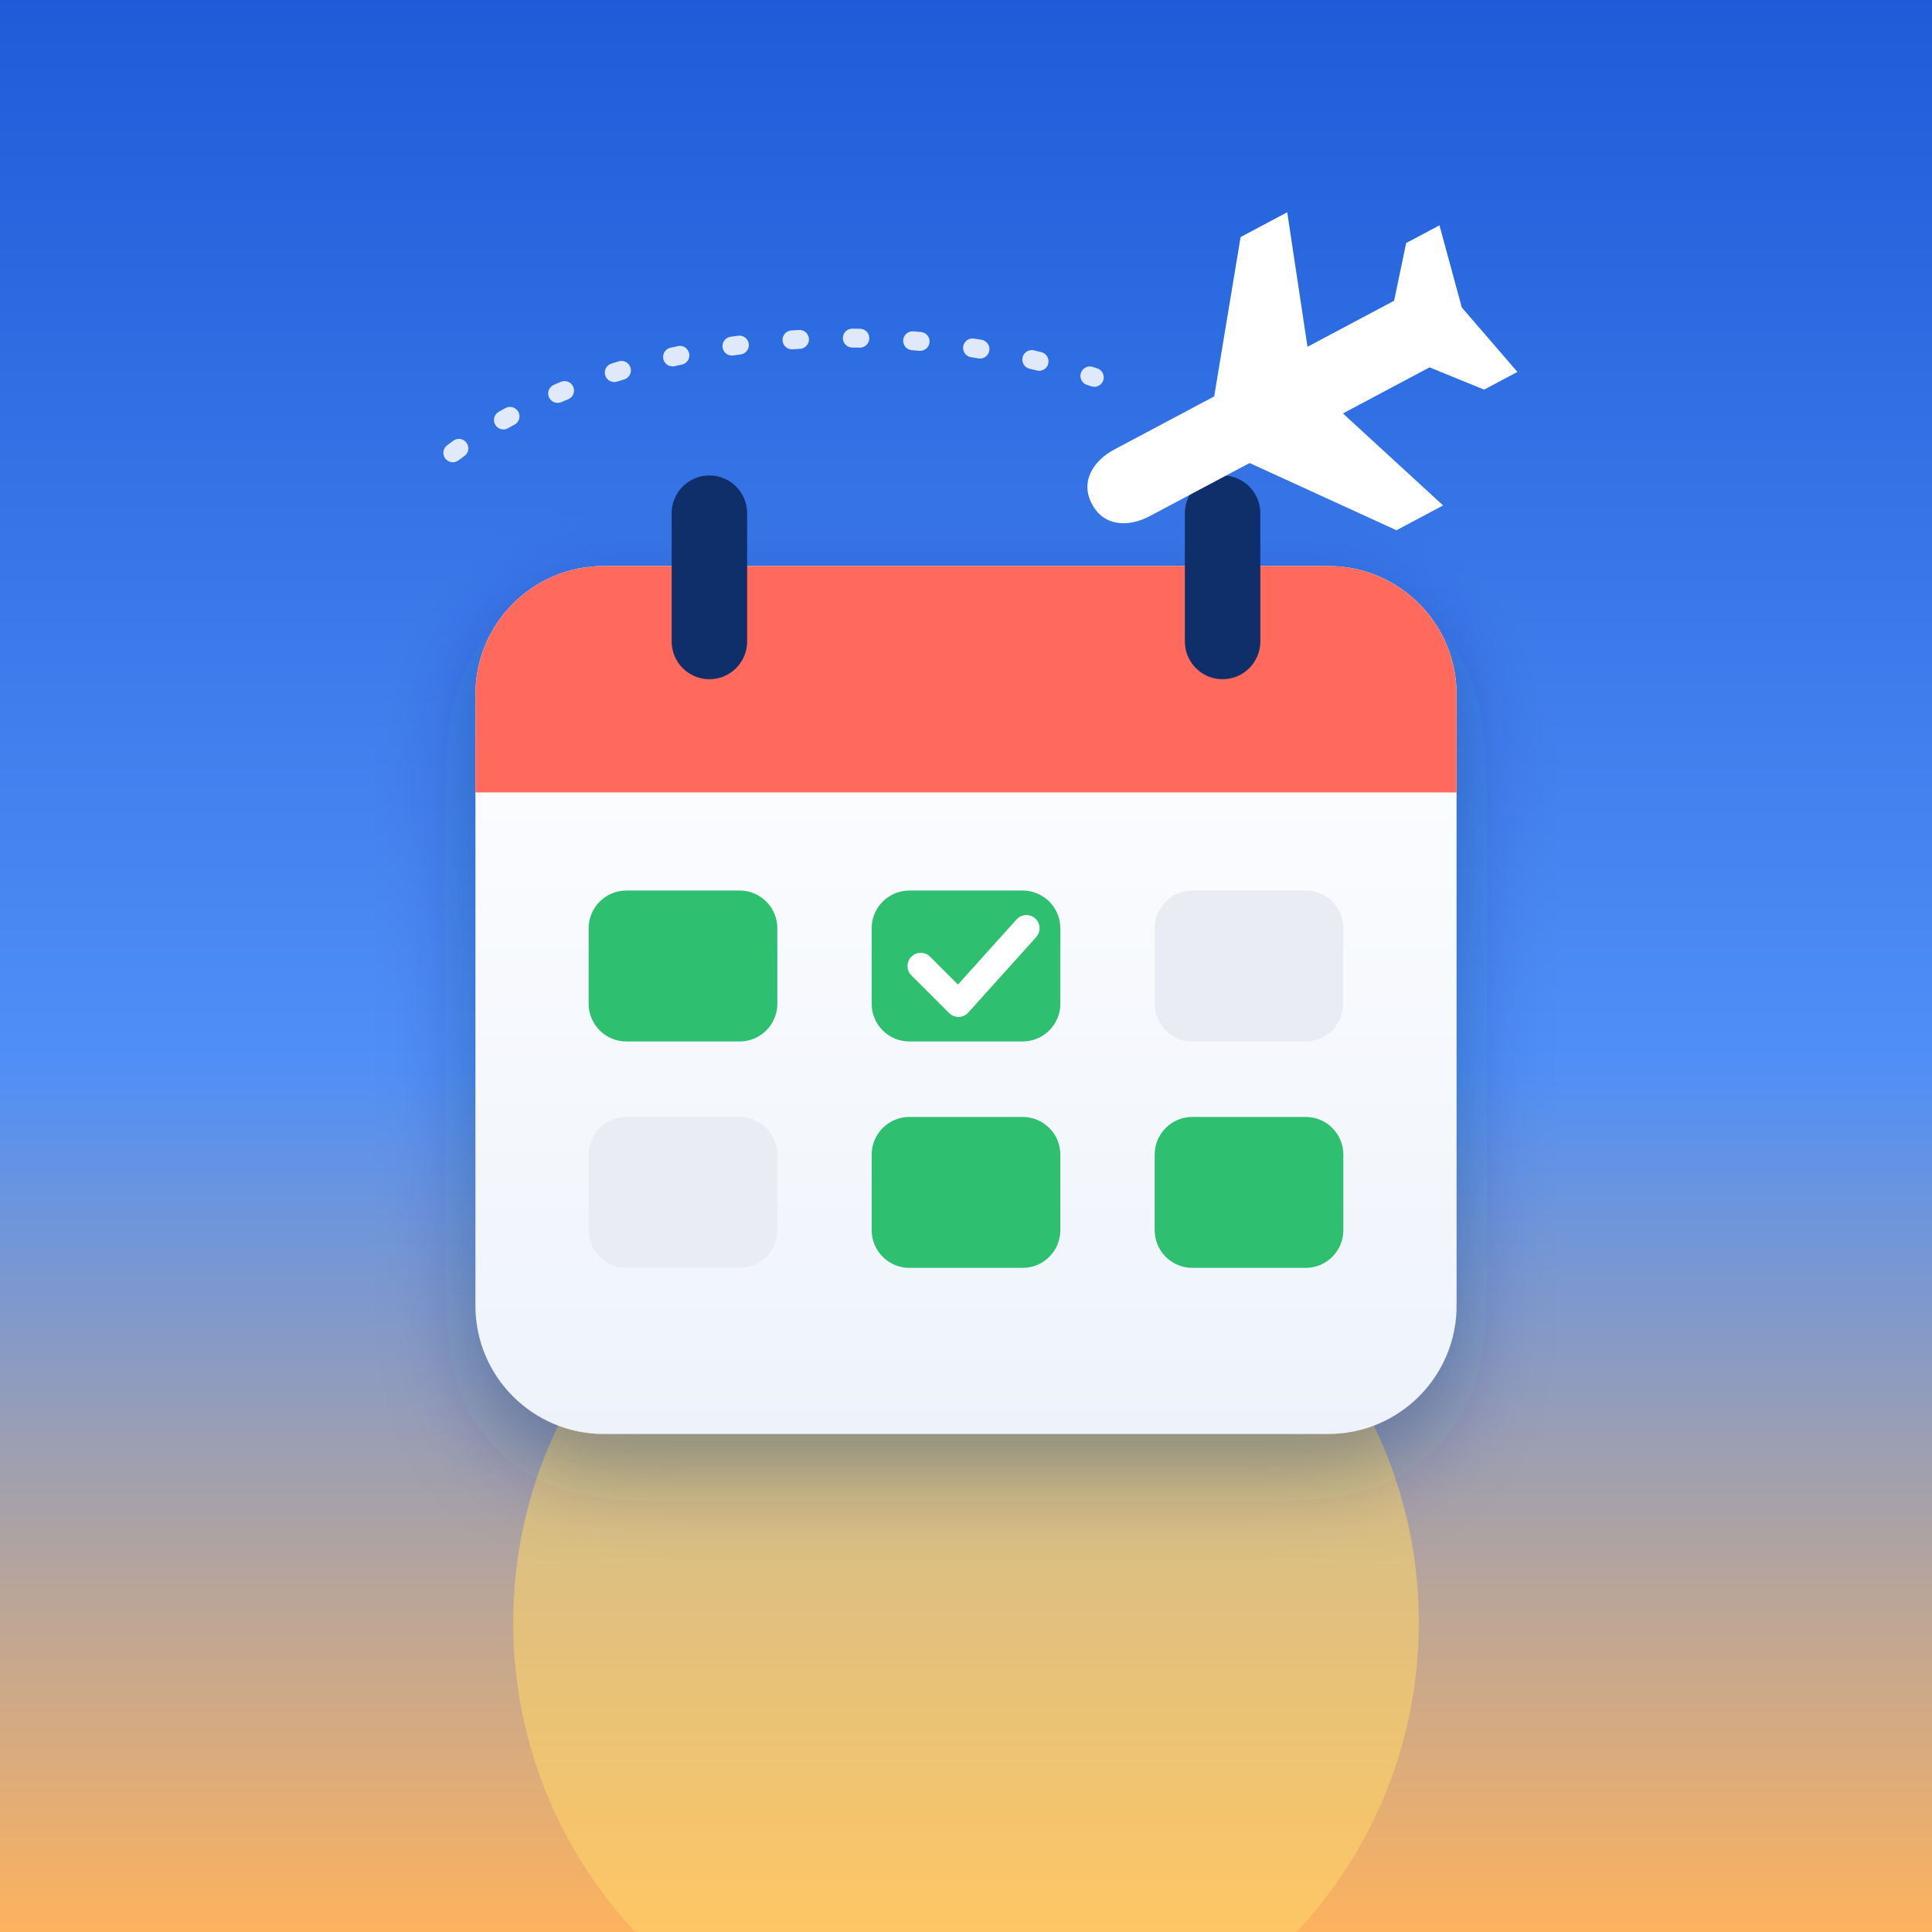
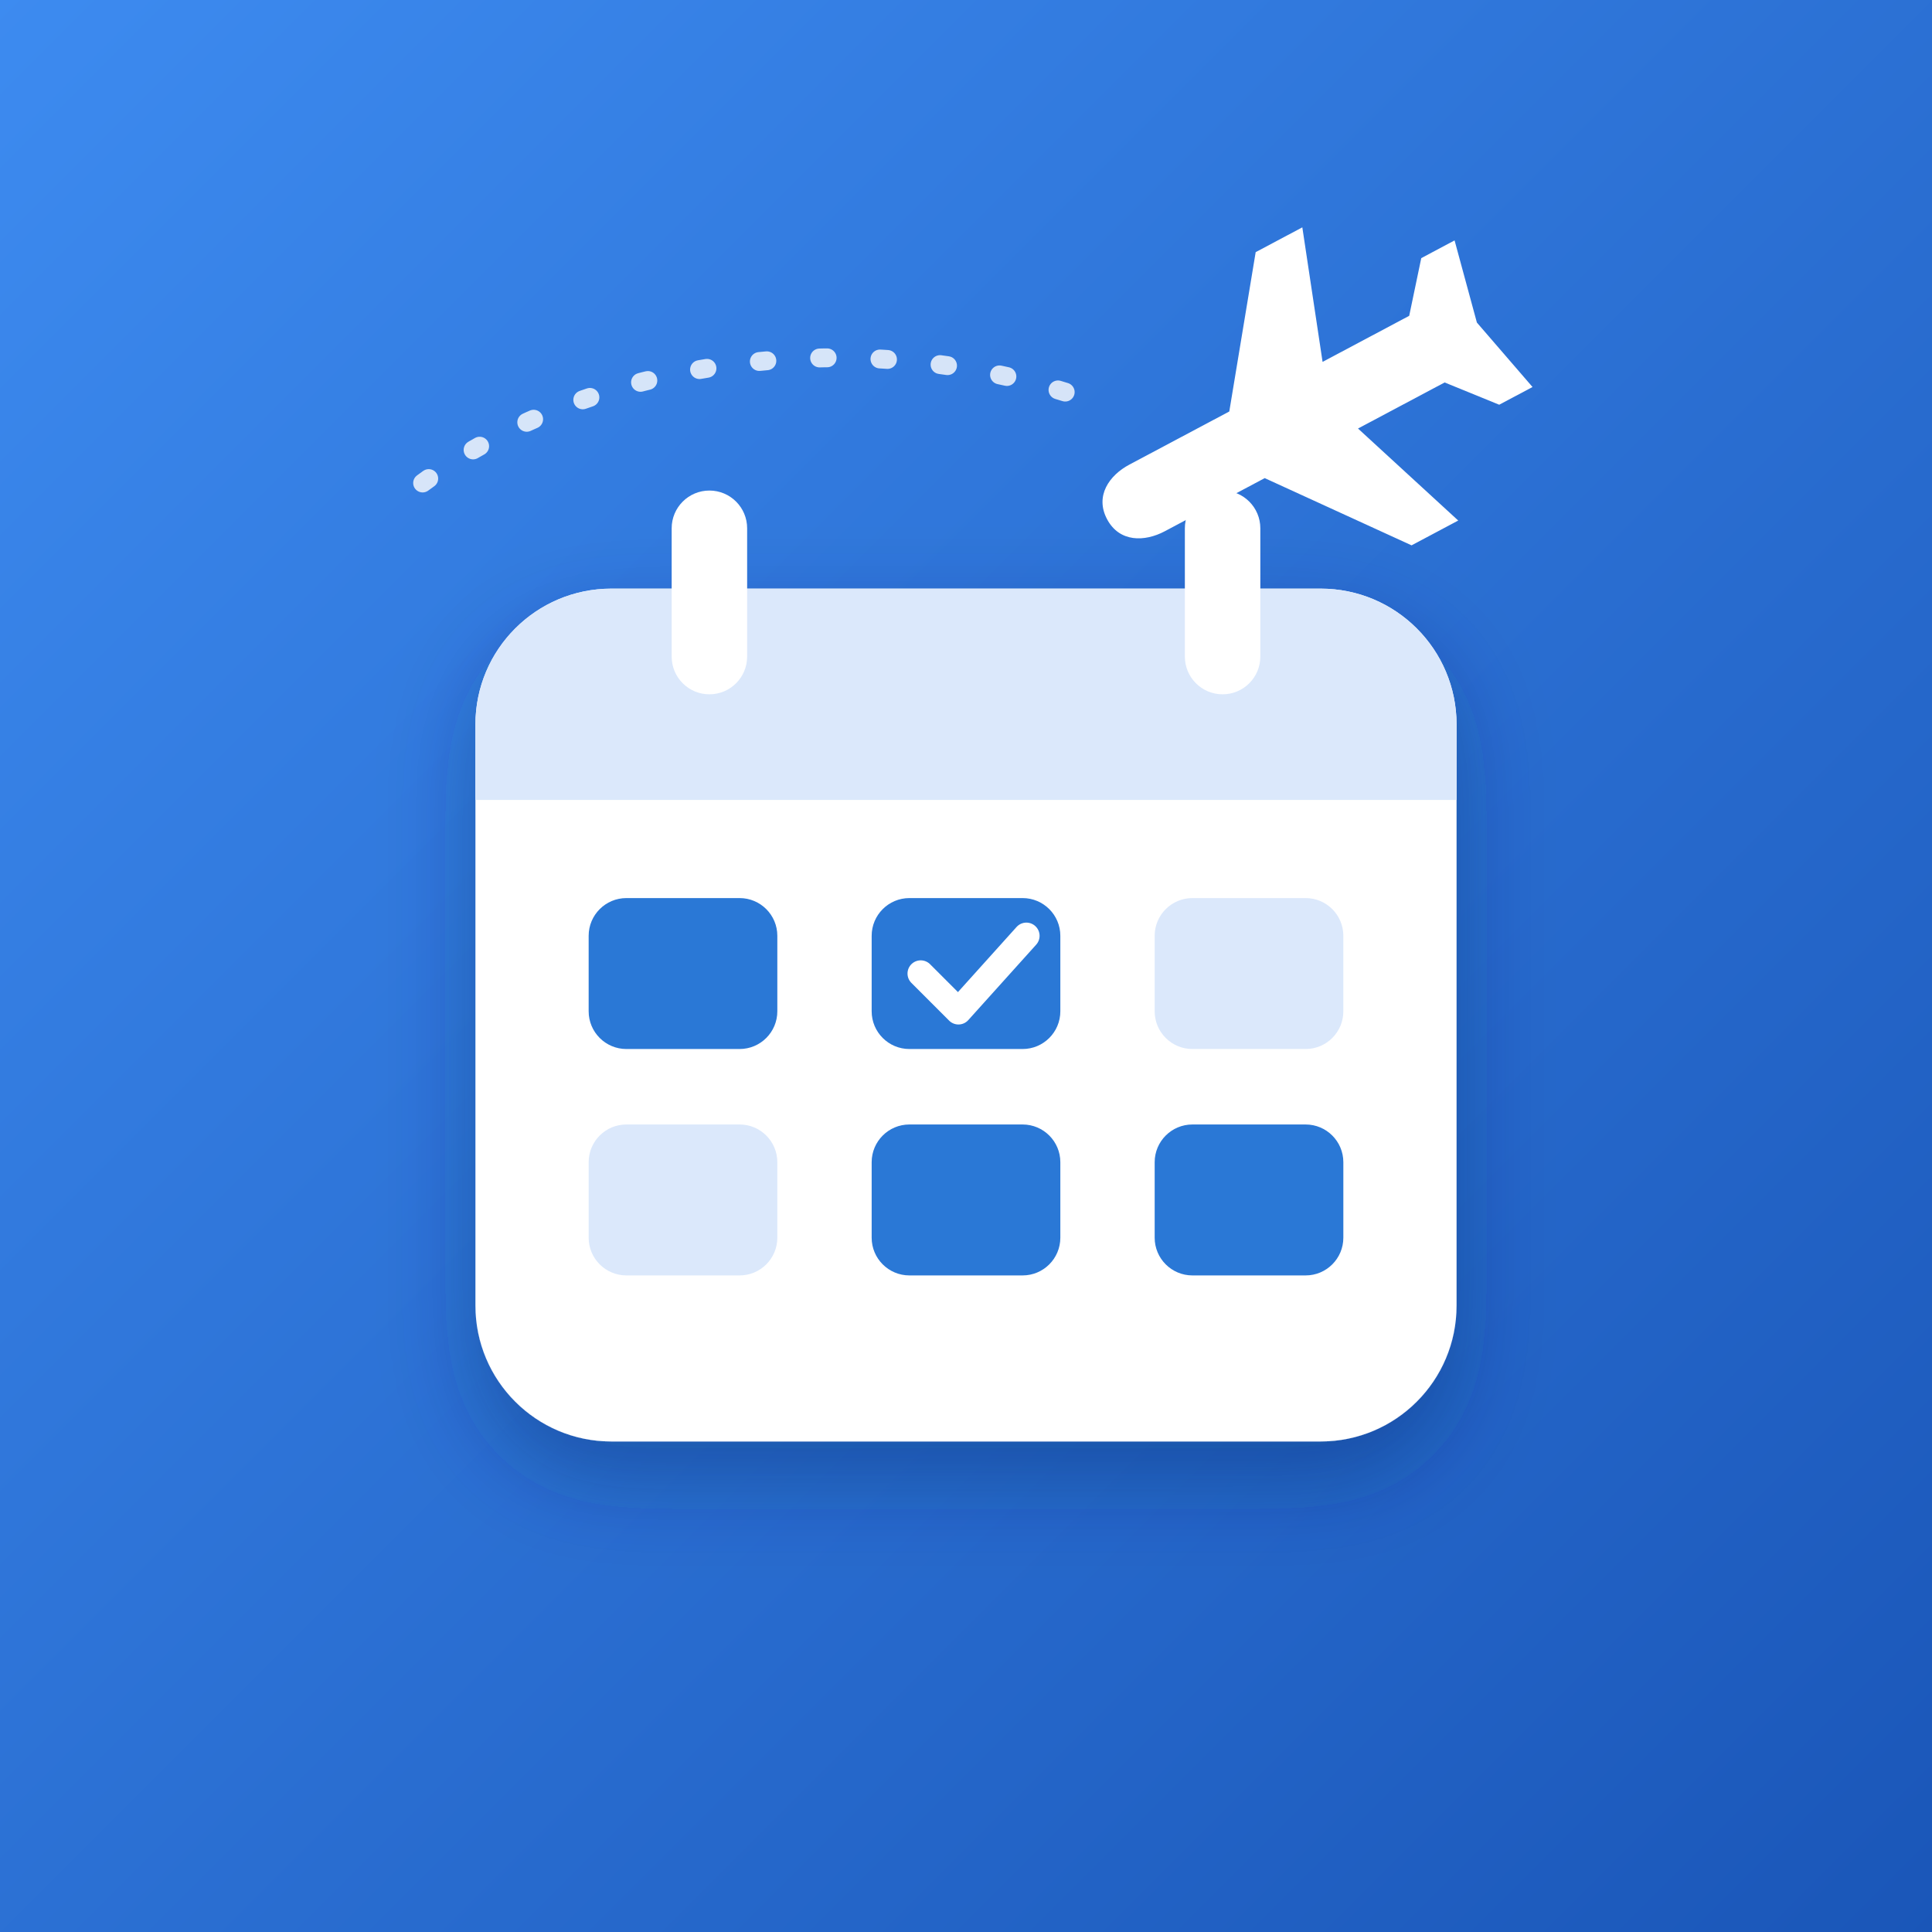
<svg xmlns="http://www.w3.org/2000/svg" viewBox="0 0 512 512">
  <defs>
-     <linearGradient id="sky" x1="0" y1="0" x2="0" y2="1">
-       <stop offset="0" stop-color="#1e5bd8" />
-       <stop offset=".55" stop-color="#4f8ff7" />
-       <stop offset="1" stop-color="#ffb35c" />
-     </linearGradient>
-     <linearGradient id="page" x1="0" y1="0" x2="0" y2="1">
-       <stop offset="0" stop-color="#ffffff" />
-       <stop offset="1" stop-color="#eef3fb" />
+     <linearGradient id="bg" x1="0" y1="0" x2="1" y2="1">
+       <stop offset="0" stop-color="#3d8bf0" />
+       <stop offset="1" stop-color="#1a56b8" />
    </linearGradient>
    <filter id="sh" x="-20%" y="-20%" width="140%" height="150%">
-       <feDropShadow dx="0" dy="10" stdDeviation="12" flood-color="#0b2a66" flood-opacity=".35" />
+       <feDropShadow dx="0" dy="10" stdDeviation="12" flood-color="#0a2c66" flood-opacity=".35" />
    </filter>
  </defs>
-   <rect width="512" height="512" fill="url(#sky)" />
-   <circle cx="256" cy="430" r="120" fill="#ffd76a" opacity=".55" />
+   <rect width="512" height="512" fill="url(#bg)" />
+   <path d="M112 128c46-34 120-44 182-20" stroke="#fff" stroke-width="5" stroke-dasharray="2 14" stroke-linecap="round" fill="none" opacity=".8" />
  <g filter="url(#sh)">
-     <rect x="126" y="150" width="260" height="230" rx="34" fill="url(#page)" />
-     <path d="M126 184a34 34 0 0 1 34-34h192a34 34 0 0 1 34 34v26H126z" fill="#ff6b5b" />
+     <rect x="126" y="156" width="260" height="226" rx="36" fill="#fff" />
  </g>
-   <rect x="178" y="126" width="20" height="54" rx="10" fill="#0f2f6b" />
-   <rect x="314" y="126" width="20" height="54" rx="10" fill="#0f2f6b" />
+   <path d="M126 192a36 36 0 0 1 36-36h188a36 36 0 0 1 36 36v20H126z" fill="#dbe8fb" />
+   <rect x="178" y="130" width="20" height="54" rx="10" fill="#fff" />
+   <rect x="314" y="130" width="20" height="54" rx="10" fill="#fff" />
+   <rect x="178" y="130" width="20" height="54" rx="10" fill="none" stroke="#1a56b8" stroke-width="0" />
  <g>
-     <rect x="156" y="236" width="50" height="40" rx="10" fill="#2fbf71" />
-     <rect x="231" y="236" width="50" height="40" rx="10" fill="#2fbf71" />
-     <rect x="306" y="236" width="50" height="40" rx="10" fill="#e9edf3" />
-     <rect x="156" y="296" width="50" height="40" rx="10" fill="#e9edf3" />
-     <rect x="231" y="296" width="50" height="40" rx="10" fill="#2fbf71" />
-     <rect x="306" y="296" width="50" height="40" rx="10" fill="#2fbf71" />
-     <path d="M244 256l10 10 18-20" stroke="#fff" stroke-width="7" fill="none" stroke-linecap="round" stroke-linejoin="round" />
+     <rect x="156" y="238" width="50" height="40" rx="10" fill="#2a78d6" />
+     <rect x="231" y="238" width="50" height="40" rx="10" fill="#2a78d6" />
+     <rect x="306" y="238" width="50" height="40" rx="10" fill="#dbe8fb" />
+     <rect x="156" y="298" width="50" height="40" rx="10" fill="#dbe8fb" />
+     <rect x="231" y="298" width="50" height="40" rx="10" fill="#2a78d6" />
+     <rect x="306" y="298" width="50" height="40" rx="10" fill="#2a78d6" />
+     <path d="M244 258l10 10 18-20" stroke="#fff" stroke-width="7" fill="none" stroke-linecap="round" stroke-linejoin="round" />
  </g>
-   <g transform="translate(330 112) rotate(-28)">
+   <g transform="translate(334 116) rotate(-28)">
    <path d="M-46 0c0-7 6-10 12-10h30l26-34h14l-12 34h26l10-12h10l-5 22 5 22h-10l-10-12h-26l12 34h-14l-26-34h-30c-6 0-12-3-12-10z" fill="#fff" />
  </g>
-   <path d="M120 120c40-30 110-40 170-20" stroke="#fff" stroke-width="5" stroke-dasharray="2 14" stroke-linecap="round" fill="none" opacity=".85" />
</svg>
